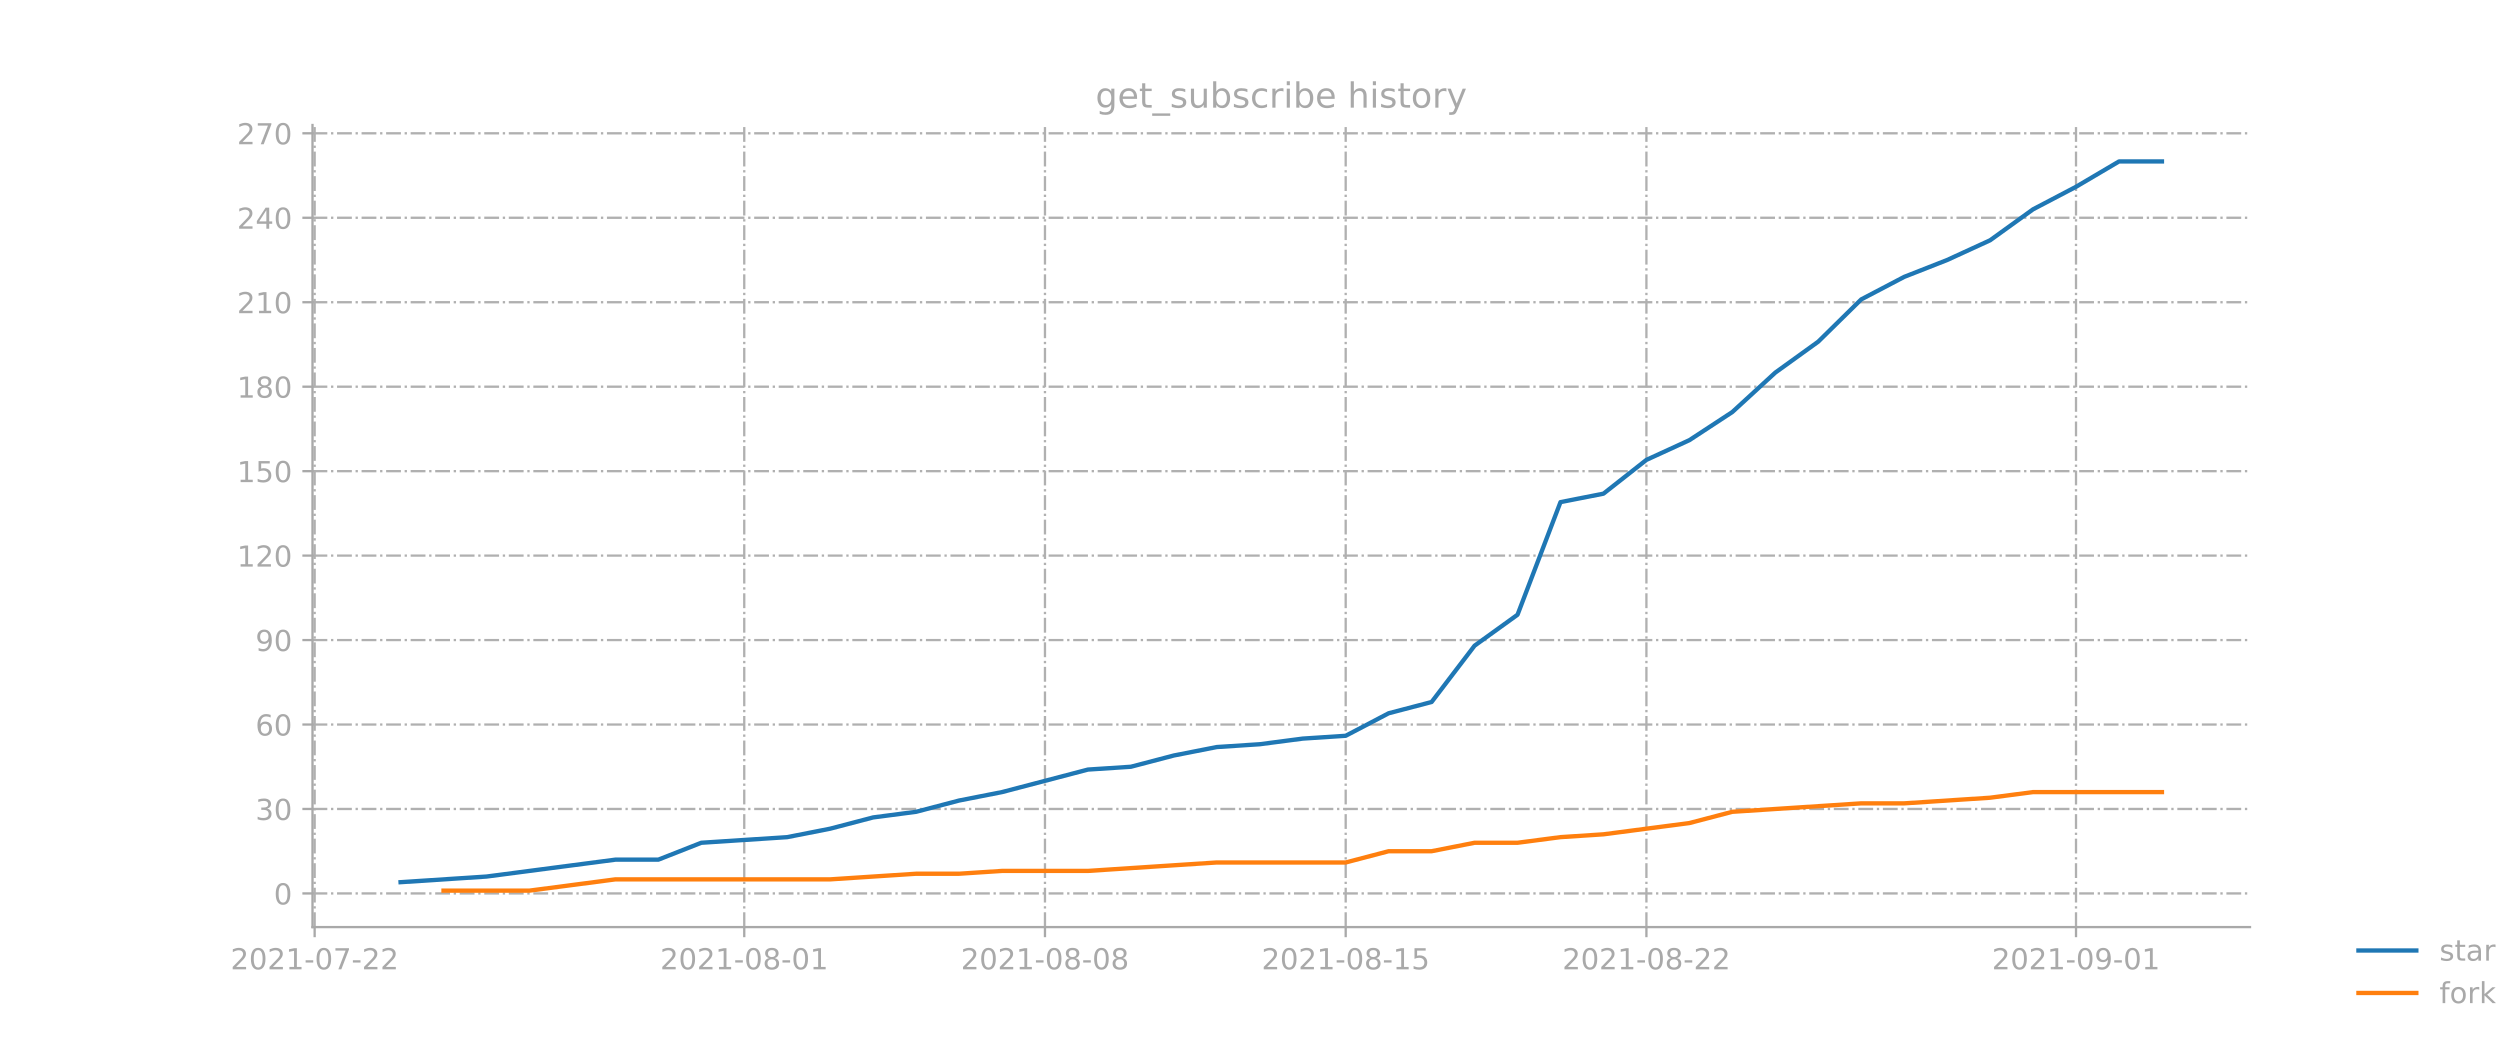
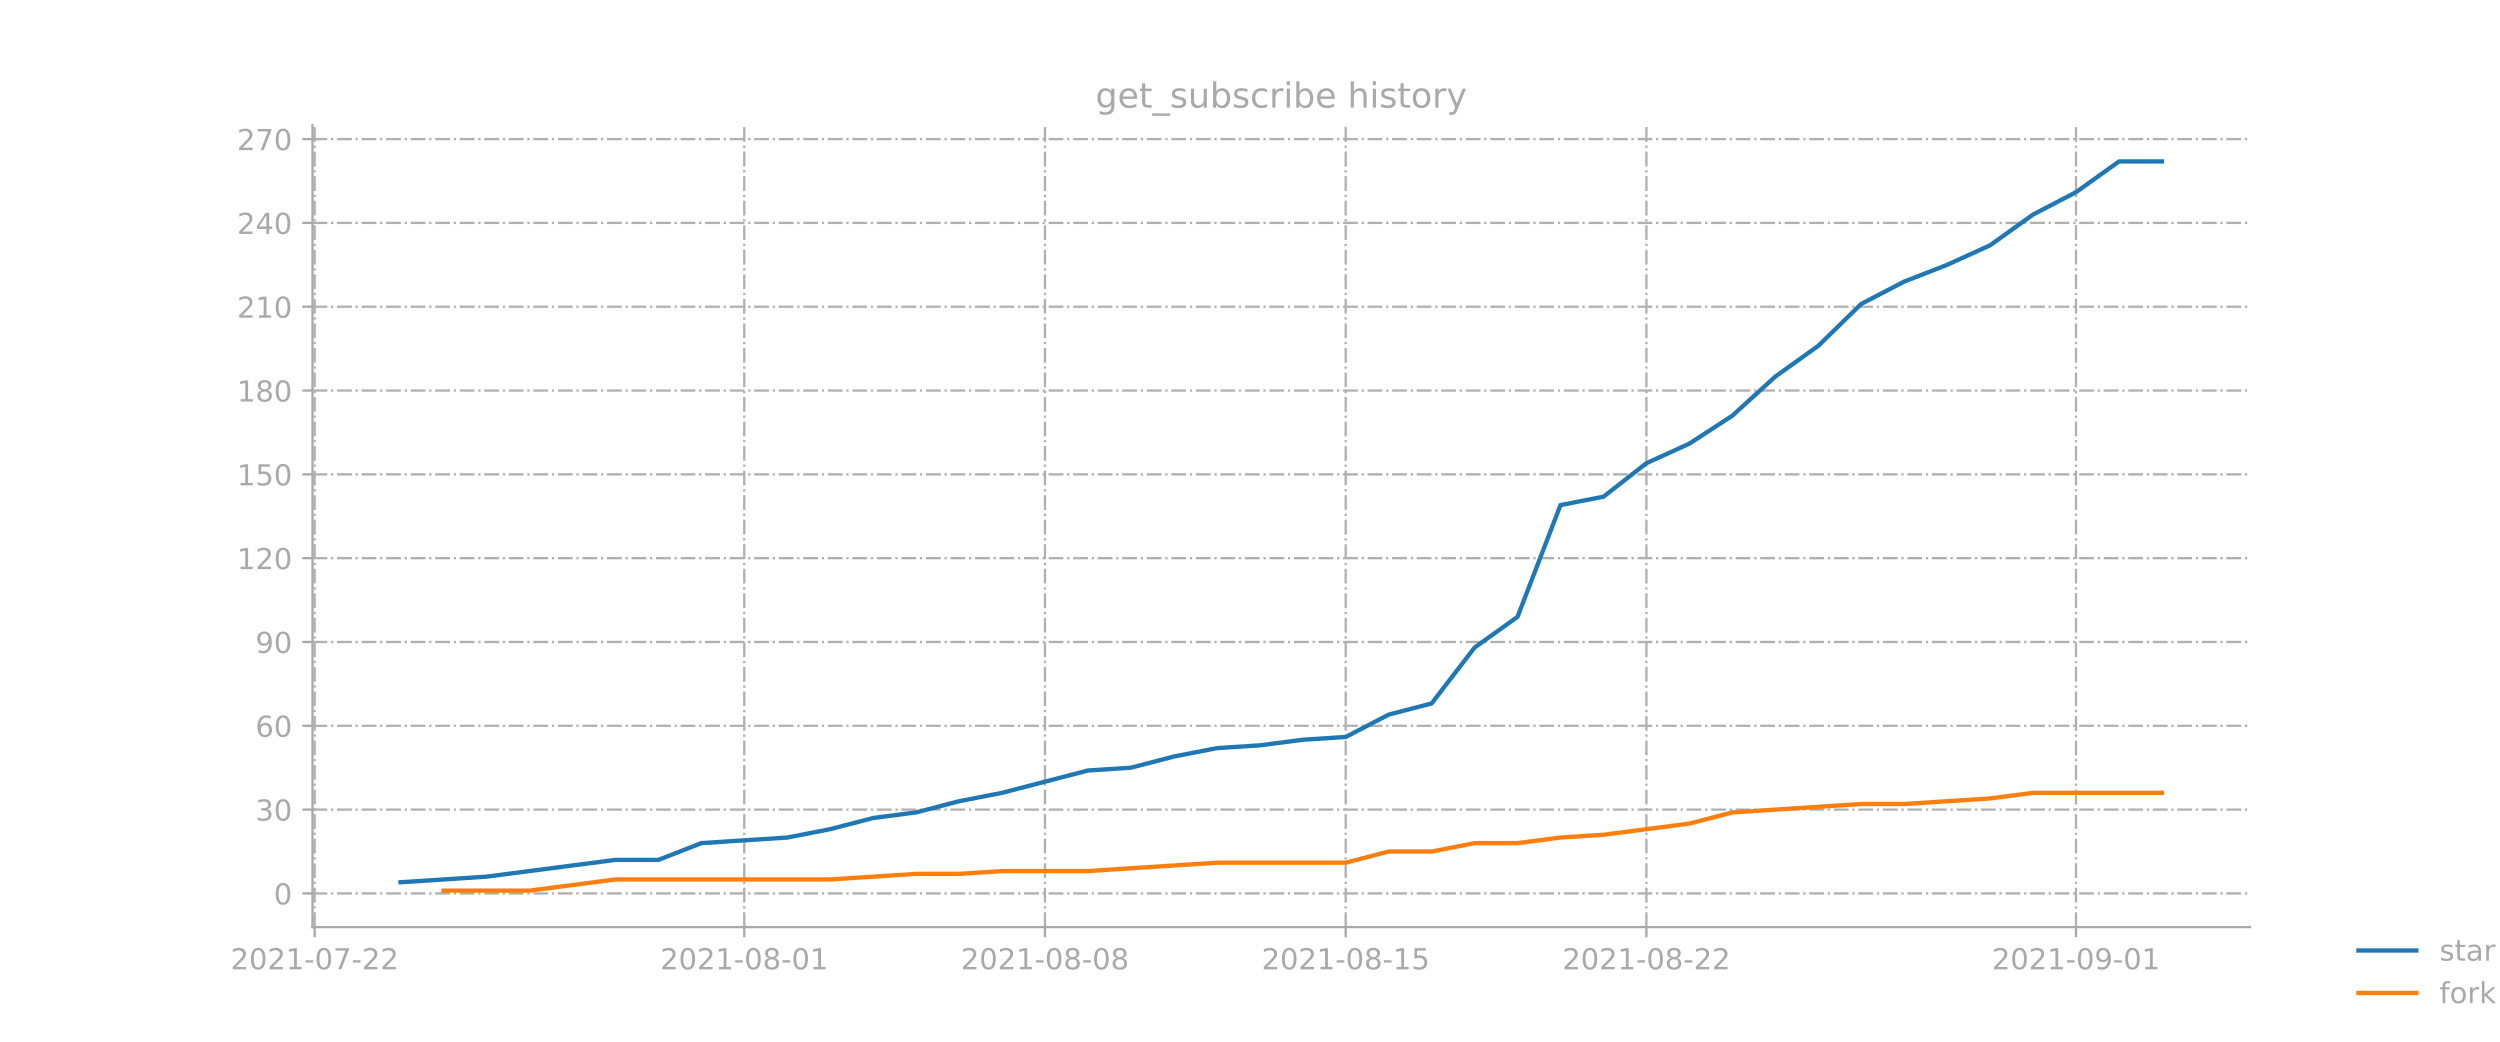
<svg xmlns="http://www.w3.org/2000/svg" xmlns:xlink="http://www.w3.org/1999/xlink" height="360pt" version="1.1" viewBox="0 0 864 360" width="864pt">
  <defs>
    <style type="text/css">*{stroke-linecap:butt;stroke-linejoin:round;}</style>
  </defs>
  <g id="figure_1">
    <g id="patch_1">
      <path d="M 0 360  L 864 360  L 864 0  L 0 0  z " style="fill:none;opacity:0;" />
    </g>
    <g id="axes_1">
      <g id="patch_2">
        <path d="M 108 320.4  L 777.6 320.4  L 777.6 43.2  L 108 43.2  z " style="fill:none;opacity:0;" />
      </g>
      <g id="matplotlib.axis_1">
        <g id="xtick_1">
          <g id="line2d_1">
-             <path clip-path="url(#p6fb7374e16)" d="M 108.742 320.4  L 108.742 43.2  " style="fill:none;stroke:#b0b0b0;stroke-dasharray:5.12,1.28,0.8,1.28;stroke-dashoffset:0;stroke-width:0.8;" />
+             <path clip-path="url(#p428f9e10bb)" d="M 108.742 320.4  L 108.742 43.2  " style="fill:none;stroke:#b0b0b0;stroke-dasharray:5.12,1.28,0.8,1.28;stroke-dashoffset:0;stroke-width:0.8;" />
          </g>
          <g id="line2d_2">
            <defs>
-               <path d="M 0 0  L 0 3.5  " id="mbd370a892a" style="stroke:#a9a9a9;stroke-width:0.8;" />
+               <path d="M 0 0  L 0 3.5  " id="mfaeda84af1" style="stroke:#a9a9a9;stroke-width:0.8;" />
            </defs>
            <g>
-               <use style="fill:#a9a9a9;stroke:#a9a9a9;stroke-width:0.8;" x="108.742" xlink:href="#mbd370a892a" y="320.4" />
+               <use style="fill:#a9a9a9;stroke:#a9a9a9;stroke-width:0.8;" x="108.742" xlink:href="#mfaeda84af1" y="320.4" />
            </g>
          </g>
          <g id="text_1">
            <g style="fill:#a9a9a9;" transform="translate(79.68454 334.9984)scale(0.1 -0.1)">
              <defs>
                <path d="M 1228 531  L 3431 531  L 3431 0  L 469 0  L 469 531  Q 828 903 1448 1529  Q 2069 2156 2228 2338  Q 2531 2678 2651 2914  Q 2772 3150 2772 3378  Q 2772 3750 2511 3984  Q 2250 4219 1831 4219  Q 1534 4219 1204 4116  Q 875 4013 500 3803  L 500 4441  Q 881 4594 1212 4672  Q 1544 4750 1819 4750  Q 2544 4750 2975 4387  Q 3406 4025 3406 3419  Q 3406 3131 3298 2873  Q 3191 2616 2906 2266  Q 2828 2175 2409 1742  Q 1991 1309 1228 531  z " id="DejaVuSans-32" transform="scale(0.015625)" />
                <path d="M 2034 4250  Q 1547 4250 1301 3770  Q 1056 3291 1056 2328  Q 1056 1369 1301 889  Q 1547 409 2034 409  Q 2525 409 2770 889  Q 3016 1369 3016 2328  Q 3016 3291 2770 3770  Q 2525 4250 2034 4250  z M 2034 4750  Q 2819 4750 3233 4129  Q 3647 3509 3647 2328  Q 3647 1150 3233 529  Q 2819 -91 2034 -91  Q 1250 -91 836 529  Q 422 1150 422 2328  Q 422 3509 836 4129  Q 1250 4750 2034 4750  z " id="DejaVuSans-30" transform="scale(0.015625)" />
                <path d="M 794 531  L 1825 531  L 1825 4091  L 703 3866  L 703 4441  L 1819 4666  L 2450 4666  L 2450 531  L 3481 531  L 3481 0  L 794 0  L 794 531  z " id="DejaVuSans-31" transform="scale(0.015625)" />
                <path d="M 313 2009  L 1997 2009  L 1997 1497  L 313 1497  L 313 2009  z " id="DejaVuSans-2d" transform="scale(0.015625)" />
                <path d="M 525 4666  L 3525 4666  L 3525 4397  L 1831 0  L 1172 0  L 2766 4134  L 525 4134  L 525 4666  z " id="DejaVuSans-37" transform="scale(0.015625)" />
              </defs>
              <use xlink:href="#DejaVuSans-32" />
              <use x="63.623" xlink:href="#DejaVuSans-30" />
              <use x="127.246" xlink:href="#DejaVuSans-32" />
              <use x="190.869" xlink:href="#DejaVuSans-31" />
              <use x="254.492" xlink:href="#DejaVuSans-2d" />
              <use x="290.576" xlink:href="#DejaVuSans-30" />
              <use x="354.199" xlink:href="#DejaVuSans-37" />
              <use x="417.822" xlink:href="#DejaVuSans-2d" />
              <use x="453.906" xlink:href="#DejaVuSans-32" />
              <use x="517.529" xlink:href="#DejaVuSans-32" />
            </g>
          </g>
        </g>
        <g id="xtick_2">
          <g id="line2d_3">
-             <path clip-path="url(#p6fb7374e16)" d="M 257.212 320.4  L 257.212 43.2  " style="fill:none;stroke:#b0b0b0;stroke-dasharray:5.12,1.28,0.8,1.28;stroke-dashoffset:0;stroke-width:0.8;" />
+             <path clip-path="url(#p428f9e10bb)" d="M 257.212 320.4  L 257.212 43.2  " style="fill:none;stroke:#b0b0b0;stroke-dasharray:5.12,1.28,0.8,1.28;stroke-dashoffset:0;stroke-width:0.8;" />
          </g>
          <g id="line2d_4">
            <g>
-               <use style="fill:#a9a9a9;stroke:#a9a9a9;stroke-width:0.8;" x="257.212" xlink:href="#mbd370a892a" y="320.4" />
+               <use style="fill:#a9a9a9;stroke:#a9a9a9;stroke-width:0.8;" x="257.212" xlink:href="#mfaeda84af1" y="320.4" />
            </g>
          </g>
          <g id="text_2">
            <g style="fill:#a9a9a9;" transform="translate(228.1546 334.9984)scale(0.1 -0.1)">
              <defs>
                <path d="M 2034 2216  Q 1584 2216 1326 1975  Q 1069 1734 1069 1313  Q 1069 891 1326 650  Q 1584 409 2034 409  Q 2484 409 2743 651  Q 3003 894 3003 1313  Q 3003 1734 2745 1975  Q 2488 2216 2034 2216  z M 1403 2484  Q 997 2584 770 2862  Q 544 3141 544 3541  Q 544 4100 942 4425  Q 1341 4750 2034 4750  Q 2731 4750 3128 4425  Q 3525 4100 3525 3541  Q 3525 3141 3298 2862  Q 3072 2584 2669 2484  Q 3125 2378 3379 2068  Q 3634 1759 3634 1313  Q 3634 634 3220 271  Q 2806 -91 2034 -91  Q 1263 -91 848 271  Q 434 634 434 1313  Q 434 1759 690 2068  Q 947 2378 1403 2484  z M 1172 3481  Q 1172 3119 1398 2916  Q 1625 2713 2034 2713  Q 2441 2713 2670 2916  Q 2900 3119 2900 3481  Q 2900 3844 2670 4047  Q 2441 4250 2034 4250  Q 1625 4250 1398 4047  Q 1172 3844 1172 3481  z " id="DejaVuSans-38" transform="scale(0.015625)" />
              </defs>
              <use xlink:href="#DejaVuSans-32" />
              <use x="63.623" xlink:href="#DejaVuSans-30" />
              <use x="127.246" xlink:href="#DejaVuSans-32" />
              <use x="190.869" xlink:href="#DejaVuSans-31" />
              <use x="254.492" xlink:href="#DejaVuSans-2d" />
              <use x="290.576" xlink:href="#DejaVuSans-30" />
              <use x="354.199" xlink:href="#DejaVuSans-38" />
              <use x="417.822" xlink:href="#DejaVuSans-2d" />
              <use x="453.906" xlink:href="#DejaVuSans-30" />
              <use x="517.529" xlink:href="#DejaVuSans-31" />
            </g>
          </g>
        </g>
        <g id="xtick_3">
          <g id="line2d_5">
-             <path clip-path="url(#p6fb7374e16)" d="M 361.141 320.4  L 361.141 43.2  " style="fill:none;stroke:#b0b0b0;stroke-dasharray:5.12,1.28,0.8,1.28;stroke-dashoffset:0;stroke-width:0.8;" />
+             <path clip-path="url(#p428f9e10bb)" d="M 361.141 320.4  L 361.141 43.2  " style="fill:none;stroke:#b0b0b0;stroke-dasharray:5.12,1.28,0.8,1.28;stroke-dashoffset:0;stroke-width:0.8;" />
          </g>
          <g id="line2d_6">
            <g>
-               <use style="fill:#a9a9a9;stroke:#a9a9a9;stroke-width:0.8;" x="361.141" xlink:href="#mbd370a892a" y="320.4" />
+               <use style="fill:#a9a9a9;stroke:#a9a9a9;stroke-width:0.8;" x="361.141" xlink:href="#mfaeda84af1" y="320.4" />
            </g>
          </g>
          <g id="text_3">
            <g style="fill:#a9a9a9;" transform="translate(332.0837 334.9984)scale(0.1 -0.1)">
              <use xlink:href="#DejaVuSans-32" />
              <use x="63.623" xlink:href="#DejaVuSans-30" />
              <use x="127.246" xlink:href="#DejaVuSans-32" />
              <use x="190.869" xlink:href="#DejaVuSans-31" />
              <use x="254.492" xlink:href="#DejaVuSans-2d" />
              <use x="290.576" xlink:href="#DejaVuSans-30" />
              <use x="354.199" xlink:href="#DejaVuSans-38" />
              <use x="417.822" xlink:href="#DejaVuSans-2d" />
              <use x="453.906" xlink:href="#DejaVuSans-30" />
              <use x="517.529" xlink:href="#DejaVuSans-38" />
            </g>
          </g>
        </g>
        <g id="xtick_4">
          <g id="line2d_7">
-             <path clip-path="url(#p6fb7374e16)" d="M 465.071 320.4  L 465.071 43.2  " style="fill:none;stroke:#b0b0b0;stroke-dasharray:5.12,1.28,0.8,1.28;stroke-dashoffset:0;stroke-width:0.8;" />
+             <path clip-path="url(#p428f9e10bb)" d="M 465.071 320.4  L 465.071 43.2  " style="fill:none;stroke:#b0b0b0;stroke-dasharray:5.12,1.28,0.8,1.28;stroke-dashoffset:0;stroke-width:0.8;" />
          </g>
          <g id="line2d_8">
            <g>
-               <use style="fill:#a9a9a9;stroke:#a9a9a9;stroke-width:0.8;" x="465.071" xlink:href="#mbd370a892a" y="320.4" />
+               <use style="fill:#a9a9a9;stroke:#a9a9a9;stroke-width:0.8;" x="465.071" xlink:href="#mfaeda84af1" y="320.4" />
            </g>
          </g>
          <g id="text_4">
            <g style="fill:#a9a9a9;" transform="translate(436.0127 334.9984)scale(0.1 -0.1)">
              <defs>
                <path d="M 691 4666  L 3169 4666  L 3169 4134  L 1269 4134  L 1269 2991  Q 1406 3038 1543 3061  Q 1681 3084 1819 3084  Q 2600 3084 3056 2656  Q 3513 2228 3513 1497  Q 3513 744 3044 326  Q 2575 -91 1722 -91  Q 1428 -91 1123 -41  Q 819 9 494 109  L 494 744  Q 775 591 1075 516  Q 1375 441 1709 441  Q 2250 441 2565 725  Q 2881 1009 2881 1497  Q 2881 1984 2565 2268  Q 2250 2553 1709 2553  Q 1456 2553 1204 2497  Q 953 2441 691 2322  L 691 4666  z " id="DejaVuSans-35" transform="scale(0.015625)" />
              </defs>
              <use xlink:href="#DejaVuSans-32" />
              <use x="63.623" xlink:href="#DejaVuSans-30" />
              <use x="127.246" xlink:href="#DejaVuSans-32" />
              <use x="190.869" xlink:href="#DejaVuSans-31" />
              <use x="254.492" xlink:href="#DejaVuSans-2d" />
              <use x="290.576" xlink:href="#DejaVuSans-30" />
              <use x="354.199" xlink:href="#DejaVuSans-38" />
              <use x="417.822" xlink:href="#DejaVuSans-2d" />
              <use x="453.906" xlink:href="#DejaVuSans-31" />
              <use x="517.529" xlink:href="#DejaVuSans-35" />
            </g>
          </g>
        </g>
        <g id="xtick_5">
          <g id="line2d_9">
-             <path clip-path="url(#p6fb7374e16)" d="M 569 320.4  L 569 43.2  " style="fill:none;stroke:#b0b0b0;stroke-dasharray:5.12,1.28,0.8,1.28;stroke-dashoffset:0;stroke-width:0.8;" />
+             <path clip-path="url(#p428f9e10bb)" d="M 569 320.4  L 569 43.2  " style="fill:none;stroke:#b0b0b0;stroke-dasharray:5.12,1.28,0.8,1.28;stroke-dashoffset:0;stroke-width:0.8;" />
          </g>
          <g id="line2d_10">
            <g>
-               <use style="fill:#a9a9a9;stroke:#a9a9a9;stroke-width:0.8;" x="569" xlink:href="#mbd370a892a" y="320.4" />
+               <use style="fill:#a9a9a9;stroke:#a9a9a9;stroke-width:0.8;" x="569" xlink:href="#mfaeda84af1" y="320.4" />
            </g>
          </g>
          <g id="text_5">
            <g style="fill:#a9a9a9;" transform="translate(539.9417 334.9984)scale(0.1 -0.1)">
              <use xlink:href="#DejaVuSans-32" />
              <use x="63.623" xlink:href="#DejaVuSans-30" />
              <use x="127.246" xlink:href="#DejaVuSans-32" />
              <use x="190.869" xlink:href="#DejaVuSans-31" />
              <use x="254.492" xlink:href="#DejaVuSans-2d" />
              <use x="290.576" xlink:href="#DejaVuSans-30" />
              <use x="354.199" xlink:href="#DejaVuSans-38" />
              <use x="417.822" xlink:href="#DejaVuSans-2d" />
              <use x="453.906" xlink:href="#DejaVuSans-32" />
              <use x="517.529" xlink:href="#DejaVuSans-32" />
            </g>
          </g>
        </g>
        <g id="xtick_6">
          <g id="line2d_11">
-             <path clip-path="url(#p6fb7374e16)" d="M 717.47 320.4  L 717.47 43.2  " style="fill:none;stroke:#b0b0b0;stroke-dasharray:5.12,1.28,0.8,1.28;stroke-dashoffset:0;stroke-width:0.8;" />
+             <path clip-path="url(#p428f9e10bb)" d="M 717.47 320.4  L 717.47 43.2  " style="fill:none;stroke:#b0b0b0;stroke-dasharray:5.12,1.28,0.8,1.28;stroke-dashoffset:0;stroke-width:0.8;" />
          </g>
          <g id="line2d_12">
            <g>
-               <use style="fill:#a9a9a9;stroke:#a9a9a9;stroke-width:0.8;" x="717.47" xlink:href="#mbd370a892a" y="320.4" />
+               <use style="fill:#a9a9a9;stroke:#a9a9a9;stroke-width:0.8;" x="717.47" xlink:href="#mfaeda84af1" y="320.4" />
            </g>
          </g>
          <g id="text_6">
            <g style="fill:#a9a9a9;" transform="translate(688.4118 334.9984)scale(0.1 -0.1)">
              <defs>
                <path d="M 703 97  L 703 672  Q 941 559 1184 500  Q 1428 441 1663 441  Q 2288 441 2617 861  Q 2947 1281 2994 2138  Q 2813 1869 2534 1725  Q 2256 1581 1919 1581  Q 1219 1581 811 2004  Q 403 2428 403 3163  Q 403 3881 828 4315  Q 1253 4750 1959 4750  Q 2769 4750 3195 4129  Q 3622 3509 3622 2328  Q 3622 1225 3098 567  Q 2575 -91 1691 -91  Q 1453 -91 1209 -44  Q 966 3 703 97  z M 1959 2075  Q 2384 2075 2632 2365  Q 2881 2656 2881 3163  Q 2881 3666 2632 3958  Q 2384 4250 1959 4250  Q 1534 4250 1286 3958  Q 1038 3666 1038 3163  Q 1038 2656 1286 2365  Q 1534 2075 1959 2075  z " id="DejaVuSans-39" transform="scale(0.015625)" />
              </defs>
              <use xlink:href="#DejaVuSans-32" />
              <use x="63.623" xlink:href="#DejaVuSans-30" />
              <use x="127.246" xlink:href="#DejaVuSans-32" />
              <use x="190.869" xlink:href="#DejaVuSans-31" />
              <use x="254.492" xlink:href="#DejaVuSans-2d" />
              <use x="290.576" xlink:href="#DejaVuSans-30" />
              <use x="354.199" xlink:href="#DejaVuSans-39" />
              <use x="417.822" xlink:href="#DejaVuSans-2d" />
              <use x="453.906" xlink:href="#DejaVuSans-30" />
              <use x="517.529" xlink:href="#DejaVuSans-31" />
            </g>
          </g>
        </g>
      </g>
      <g id="matplotlib.axis_2">
        <g id="ytick_1">
          <g id="line2d_13">
-             <path clip-path="url(#p6fb7374e16)" d="M 108 308.773  L 777.6 308.773  " style="fill:none;stroke:#b0b0b0;stroke-dasharray:5.12,1.28,0.8,1.28;stroke-dashoffset:0;stroke-width:0.8;" />
+             <path clip-path="url(#p428f9e10bb)" d="M 108 308.766  L 777.6 308.766  " style="fill:none;stroke:#b0b0b0;stroke-dasharray:5.12,1.28,0.8,1.28;stroke-dashoffset:0;stroke-width:0.8;" />
          </g>
          <g id="line2d_14">
            <defs>
-               <path d="M 0 0  L -3.5 0  " id="m8e12bcb790" style="stroke:#a9a9a9;stroke-width:0.8;" />
+               <path d="M 0 0  L -3.5 0  " id="m4c67a09cd2" style="stroke:#a9a9a9;stroke-width:0.8;" />
            </defs>
            <g>
-               <use style="fill:#a9a9a9;stroke:#a9a9a9;stroke-width:0.8;" x="108" xlink:href="#m8e12bcb790" y="308.773" />
+               <use style="fill:#a9a9a9;stroke:#a9a9a9;stroke-width:0.8;" x="108" xlink:href="#m4c67a09cd2" y="308.766" />
            </g>
          </g>
          <g id="text_7">
-             <g style="fill:#a9a9a9;" transform="translate(94.6375 312.5722)scale(0.1 -0.1)">
+             <g style="fill:#a9a9a9;" transform="translate(94.6375 312.5647)scale(0.1 -0.1)">
              <use xlink:href="#DejaVuSans-30" />
            </g>
          </g>
        </g>
        <g id="ytick_2">
          <g id="line2d_15">
-             <path clip-path="url(#p6fb7374e16)" d="M 108 279.584  L 777.6 279.584  " style="fill:none;stroke:#b0b0b0;stroke-dasharray:5.12,1.28,0.8,1.28;stroke-dashoffset:0;stroke-width:0.8;" />
+             <path clip-path="url(#p428f9e10bb)" d="M 108 279.8  L 777.6 279.8  " style="fill:none;stroke:#b0b0b0;stroke-dasharray:5.12,1.28,0.8,1.28;stroke-dashoffset:0;stroke-width:0.8;" />
          </g>
          <g id="line2d_16">
            <g>
-               <use style="fill:#a9a9a9;stroke:#a9a9a9;stroke-width:0.8;" x="108" xlink:href="#m8e12bcb790" y="279.584" />
+               <use style="fill:#a9a9a9;stroke:#a9a9a9;stroke-width:0.8;" x="108" xlink:href="#m4c67a09cd2" y="279.8" />
            </g>
          </g>
          <g id="text_8">
-             <g style="fill:#a9a9a9;" transform="translate(88.275 283.383)scale(0.1 -0.1)">
+             <g style="fill:#a9a9a9;" transform="translate(88.275 283.5992)scale(0.1 -0.1)">
              <defs>
                <path d="M 2597 2516  Q 3050 2419 3304 2112  Q 3559 1806 3559 1356  Q 3559 666 3084 287  Q 2609 -91 1734 -91  Q 1441 -91 1130 -33  Q 819 25 488 141  L 488 750  Q 750 597 1062 519  Q 1375 441 1716 441  Q 2309 441 2620 675  Q 2931 909 2931 1356  Q 2931 1769 2642 2001  Q 2353 2234 1838 2234  L 1294 2234  L 1294 2753  L 1863 2753  Q 2328 2753 2575 2939  Q 2822 3125 2822 3475  Q 2822 3834 2567 4026  Q 2313 4219 1838 4219  Q 1578 4219 1281 4162  Q 984 4106 628 3988  L 628 4550  Q 988 4650 1302 4700  Q 1616 4750 1894 4750  Q 2613 4750 3031 4423  Q 3450 4097 3450 3541  Q 3450 3153 3228 2886  Q 3006 2619 2597 2516  z " id="DejaVuSans-33" transform="scale(0.015625)" />
              </defs>
              <use xlink:href="#DejaVuSans-33" />
              <use x="63.623" xlink:href="#DejaVuSans-30" />
            </g>
          </g>
        </g>
        <g id="ytick_3">
          <g id="line2d_17">
-             <path clip-path="url(#p6fb7374e16)" d="M 108 250.395  L 777.6 250.395  " style="fill:none;stroke:#b0b0b0;stroke-dasharray:5.12,1.28,0.8,1.28;stroke-dashoffset:0;stroke-width:0.8;" />
+             <path clip-path="url(#p428f9e10bb)" d="M 108 250.834  L 777.6 250.834  " style="fill:none;stroke:#b0b0b0;stroke-dasharray:5.12,1.28,0.8,1.28;stroke-dashoffset:0;stroke-width:0.8;" />
          </g>
          <g id="line2d_18">
            <g>
-               <use style="fill:#a9a9a9;stroke:#a9a9a9;stroke-width:0.8;" x="108" xlink:href="#m8e12bcb790" y="250.395" />
+               <use style="fill:#a9a9a9;stroke:#a9a9a9;stroke-width:0.8;" x="108" xlink:href="#m4c67a09cd2" y="250.834" />
            </g>
          </g>
          <g id="text_9">
-             <g style="fill:#a9a9a9;" transform="translate(88.275 254.1938)scale(0.1 -0.1)">
+             <g style="fill:#a9a9a9;" transform="translate(88.275 254.6337)scale(0.1 -0.1)">
              <defs>
                <path d="M 2113 2584  Q 1688 2584 1439 2293  Q 1191 2003 1191 1497  Q 1191 994 1439 701  Q 1688 409 2113 409  Q 2538 409 2786 701  Q 3034 994 3034 1497  Q 3034 2003 2786 2293  Q 2538 2584 2113 2584  z M 3366 4563  L 3366 3988  Q 3128 4100 2886 4159  Q 2644 4219 2406 4219  Q 1781 4219 1451 3797  Q 1122 3375 1075 2522  Q 1259 2794 1537 2939  Q 1816 3084 2150 3084  Q 2853 3084 3261 2657  Q 3669 2231 3669 1497  Q 3669 778 3244 343  Q 2819 -91 2113 -91  Q 1303 -91 875 529  Q 447 1150 447 2328  Q 447 3434 972 4092  Q 1497 4750 2381 4750  Q 2619 4750 2861 4703  Q 3103 4656 3366 4563  z " id="DejaVuSans-36" transform="scale(0.015625)" />
              </defs>
              <use xlink:href="#DejaVuSans-36" />
              <use x="63.623" xlink:href="#DejaVuSans-30" />
            </g>
          </g>
        </g>
        <g id="ytick_4">
          <g id="line2d_19">
-             <path clip-path="url(#p6fb7374e16)" d="M 108 221.205  L 777.6 221.205  " style="fill:none;stroke:#b0b0b0;stroke-dasharray:5.12,1.28,0.8,1.28;stroke-dashoffset:0;stroke-width:0.8;" />
+             <path clip-path="url(#p428f9e10bb)" d="M 108 221.869  L 777.6 221.869  " style="fill:none;stroke:#b0b0b0;stroke-dasharray:5.12,1.28,0.8,1.28;stroke-dashoffset:0;stroke-width:0.8;" />
          </g>
          <g id="line2d_20">
            <g>
-               <use style="fill:#a9a9a9;stroke:#a9a9a9;stroke-width:0.8;" x="108" xlink:href="#m8e12bcb790" y="221.205" />
+               <use style="fill:#a9a9a9;stroke:#a9a9a9;stroke-width:0.8;" x="108" xlink:href="#m4c67a09cd2" y="221.869" />
            </g>
          </g>
          <g id="text_10">
-             <g style="fill:#a9a9a9;" transform="translate(88.275 225.0046)scale(0.1 -0.1)">
+             <g style="fill:#a9a9a9;" transform="translate(88.275 225.6682)scale(0.1 -0.1)">
              <use xlink:href="#DejaVuSans-39" />
              <use x="63.623" xlink:href="#DejaVuSans-30" />
            </g>
          </g>
        </g>
        <g id="ytick_5">
          <g id="line2d_21">
-             <path clip-path="url(#p6fb7374e16)" d="M 108 192.016  L 777.6 192.016  " style="fill:none;stroke:#b0b0b0;stroke-dasharray:5.12,1.28,0.8,1.28;stroke-dashoffset:0;stroke-width:0.8;" />
+             <path clip-path="url(#p428f9e10bb)" d="M 108 192.903  L 777.6 192.903  " style="fill:none;stroke:#b0b0b0;stroke-dasharray:5.12,1.28,0.8,1.28;stroke-dashoffset:0;stroke-width:0.8;" />
          </g>
          <g id="line2d_22">
            <g>
-               <use style="fill:#a9a9a9;stroke:#a9a9a9;stroke-width:0.8;" x="108" xlink:href="#m8e12bcb790" y="192.016" />
+               <use style="fill:#a9a9a9;stroke:#a9a9a9;stroke-width:0.8;" x="108" xlink:href="#m4c67a09cd2" y="192.903" />
            </g>
          </g>
          <g id="text_11">
-             <g style="fill:#a9a9a9;" transform="translate(81.9125 195.8154)scale(0.1 -0.1)">
+             <g style="fill:#a9a9a9;" transform="translate(81.9125 196.7027)scale(0.1 -0.1)">
              <use xlink:href="#DejaVuSans-31" />
              <use x="63.623" xlink:href="#DejaVuSans-32" />
              <use x="127.246" xlink:href="#DejaVuSans-30" />
            </g>
          </g>
        </g>
        <g id="ytick_6">
          <g id="line2d_23">
-             <path clip-path="url(#p6fb7374e16)" d="M 108 162.827  L 777.6 162.827  " style="fill:none;stroke:#b0b0b0;stroke-dasharray:5.12,1.28,0.8,1.28;stroke-dashoffset:0;stroke-width:0.8;" />
+             <path clip-path="url(#p428f9e10bb)" d="M 108 163.938  L 777.6 163.938  " style="fill:none;stroke:#b0b0b0;stroke-dasharray:5.12,1.28,0.8,1.28;stroke-dashoffset:0;stroke-width:0.8;" />
          </g>
          <g id="line2d_24">
            <g>
-               <use style="fill:#a9a9a9;stroke:#a9a9a9;stroke-width:0.8;" x="108" xlink:href="#m8e12bcb790" y="162.827" />
+               <use style="fill:#a9a9a9;stroke:#a9a9a9;stroke-width:0.8;" x="108" xlink:href="#m4c67a09cd2" y="163.938" />
            </g>
          </g>
          <g id="text_12">
-             <g style="fill:#a9a9a9;" transform="translate(81.9125 166.6262)scale(0.1 -0.1)">
+             <g style="fill:#a9a9a9;" transform="translate(81.9125 167.7372)scale(0.1 -0.1)">
              <use xlink:href="#DejaVuSans-31" />
              <use x="63.623" xlink:href="#DejaVuSans-35" />
              <use x="127.246" xlink:href="#DejaVuSans-30" />
            </g>
          </g>
        </g>
        <g id="ytick_7">
          <g id="line2d_25">
-             <path clip-path="url(#p6fb7374e16)" d="M 108 133.638  L 777.6 133.638  " style="fill:none;stroke:#b0b0b0;stroke-dasharray:5.12,1.28,0.8,1.28;stroke-dashoffset:0;stroke-width:0.8;" />
+             <path clip-path="url(#p428f9e10bb)" d="M 108 134.972  L 777.6 134.972  " style="fill:none;stroke:#b0b0b0;stroke-dasharray:5.12,1.28,0.8,1.28;stroke-dashoffset:0;stroke-width:0.8;" />
          </g>
          <g id="line2d_26">
            <g>
-               <use style="fill:#a9a9a9;stroke:#a9a9a9;stroke-width:0.8;" x="108" xlink:href="#m8e12bcb790" y="133.638" />
+               <use style="fill:#a9a9a9;stroke:#a9a9a9;stroke-width:0.8;" x="108" xlink:href="#m4c67a09cd2" y="134.972" />
            </g>
          </g>
          <g id="text_13">
-             <g style="fill:#a9a9a9;" transform="translate(81.9125 137.4371)scale(0.1 -0.1)">
+             <g style="fill:#a9a9a9;" transform="translate(81.9125 138.7716)scale(0.1 -0.1)">
              <use xlink:href="#DejaVuSans-31" />
              <use x="63.623" xlink:href="#DejaVuSans-38" />
              <use x="127.246" xlink:href="#DejaVuSans-30" />
            </g>
          </g>
        </g>
        <g id="ytick_8">
          <g id="line2d_27">
-             <path clip-path="url(#p6fb7374e16)" d="M 108 104.449  L 777.6 104.449  " style="fill:none;stroke:#b0b0b0;stroke-dasharray:5.12,1.28,0.8,1.28;stroke-dashoffset:0;stroke-width:0.8;" />
+             <path clip-path="url(#p428f9e10bb)" d="M 108 106.007  L 777.6 106.007  " style="fill:none;stroke:#b0b0b0;stroke-dasharray:5.12,1.28,0.8,1.28;stroke-dashoffset:0;stroke-width:0.8;" />
          </g>
          <g id="line2d_28">
            <g>
-               <use style="fill:#a9a9a9;stroke:#a9a9a9;stroke-width:0.8;" x="108" xlink:href="#m8e12bcb790" y="104.449" />
+               <use style="fill:#a9a9a9;stroke:#a9a9a9;stroke-width:0.8;" x="108" xlink:href="#m4c67a09cd2" y="106.007" />
            </g>
          </g>
          <g id="text_14">
-             <g style="fill:#a9a9a9;" transform="translate(81.9125 108.2479)scale(0.1 -0.1)">
+             <g style="fill:#a9a9a9;" transform="translate(81.9125 109.8061)scale(0.1 -0.1)">
              <use xlink:href="#DejaVuSans-32" />
              <use x="63.623" xlink:href="#DejaVuSans-31" />
              <use x="127.246" xlink:href="#DejaVuSans-30" />
            </g>
          </g>
        </g>
        <g id="ytick_9">
          <g id="line2d_29">
-             <path clip-path="url(#p6fb7374e16)" d="M 108 75.259  L 777.6 75.259  " style="fill:none;stroke:#b0b0b0;stroke-dasharray:5.12,1.28,0.8,1.28;stroke-dashoffset:0;stroke-width:0.8;" />
+             <path clip-path="url(#p428f9e10bb)" d="M 108 77.041  L 777.6 77.041  " style="fill:none;stroke:#b0b0b0;stroke-dasharray:5.12,1.28,0.8,1.28;stroke-dashoffset:0;stroke-width:0.8;" />
          </g>
          <g id="line2d_30">
            <g>
-               <use style="fill:#a9a9a9;stroke:#a9a9a9;stroke-width:0.8;" x="108" xlink:href="#m8e12bcb790" y="75.259" />
+               <use style="fill:#a9a9a9;stroke:#a9a9a9;stroke-width:0.8;" x="108" xlink:href="#m4c67a09cd2" y="77.041" />
            </g>
          </g>
          <g id="text_15">
-             <g style="fill:#a9a9a9;" transform="translate(81.9125 79.05868)scale(0.1 -0.1)">
+             <g style="fill:#a9a9a9;" transform="translate(81.9125 80.8406)scale(0.1 -0.1)">
              <defs>
                <path d="M 2419 4116  L 825 1625  L 2419 1625  L 2419 4116  z M 2253 4666  L 3047 4666  L 3047 1625  L 3713 1625  L 3713 1100  L 3047 1100  L 3047 0  L 2419 0  L 2419 1100  L 313 1100  L 313 1709  L 2253 4666  z " id="DejaVuSans-34" transform="scale(0.015625)" />
              </defs>
              <use xlink:href="#DejaVuSans-32" />
              <use x="63.623" xlink:href="#DejaVuSans-34" />
              <use x="127.246" xlink:href="#DejaVuSans-30" />
            </g>
          </g>
        </g>
        <g id="ytick_10">
          <g id="line2d_31">
-             <path clip-path="url(#p6fb7374e16)" d="M 108 46.07  L 777.6 46.07  " style="fill:none;stroke:#b0b0b0;stroke-dasharray:5.12,1.28,0.8,1.28;stroke-dashoffset:0;stroke-width:0.8;" />
+             <path clip-path="url(#p428f9e10bb)" d="M 108 48.076  L 777.6 48.076  " style="fill:none;stroke:#b0b0b0;stroke-dasharray:5.12,1.28,0.8,1.28;stroke-dashoffset:0;stroke-width:0.8;" />
          </g>
          <g id="line2d_32">
            <g>
-               <use style="fill:#a9a9a9;stroke:#a9a9a9;stroke-width:0.8;" x="108" xlink:href="#m8e12bcb790" y="46.07" />
+               <use style="fill:#a9a9a9;stroke:#a9a9a9;stroke-width:0.8;" x="108" xlink:href="#m4c67a09cd2" y="48.076" />
            </g>
          </g>
          <g id="text_16">
-             <g style="fill:#a9a9a9;" transform="translate(81.9125 49.86949)scale(0.1 -0.1)">
+             <g style="fill:#a9a9a9;" transform="translate(81.9125 51.87508)scale(0.1 -0.1)">
              <use xlink:href="#DejaVuSans-32" />
              <use x="63.623" xlink:href="#DejaVuSans-37" />
              <use x="127.246" xlink:href="#DejaVuSans-30" />
            </g>
          </g>
        </g>
      </g>
      <g id="line2d_33">
-         <path clip-path="url(#p6fb7374e16)" d="M 138.436 304.881  L 153.283 303.908  L 168.13 302.935  L 182.977 300.989  L 197.824 299.043  L 212.671 297.097  L 227.518 297.097  L 242.365 291.259  L 257.212 290.286  L 272.059 289.314  L 286.906 286.395  L 301.753 282.503  L 316.6 280.557  L 331.447 276.665  L 346.294 273.746  L 361.141 269.854  L 375.988 265.962  L 390.835 264.989  L 405.682 261.097  L 420.529 258.178  L 435.376 257.205  L 450.224 255.259  L 465.071 254.286  L 479.918 246.503  L 494.765 242.611  L 509.612 223.151  L 524.459 212.449  L 539.306 173.53  L 554.153 170.611  L 569 158.935  L 583.847 152.124  L 598.694 142.395  L 613.541 128.773  L 628.388 118.07  L 643.235 103.476  L 658.082 95.692  L 672.929 89.854  L 687.776 83.043  L 702.623 72.341  L 717.47 64.557  L 732.317 55.8  L 747.164 55.8  " style="fill:none;stroke:#1f77b4;stroke-linecap:square;stroke-width:1.5;" />
+         <path clip-path="url(#p428f9e10bb)" d="M 138.436 304.903  L 153.283 303.938  L 168.13 302.972  L 182.977 301.041  L 197.824 299.11  L 212.671 297.179  L 227.518 297.179  L 242.365 291.386  L 257.212 290.421  L 272.059 289.455  L 286.906 286.559  L 301.753 282.697  L 316.6 280.766  L 331.447 276.903  L 346.294 274.007  L 361.141 270.145  L 375.988 266.283  L 390.835 265.317  L 405.682 261.455  L 420.529 258.559  L 435.376 257.593  L 450.224 255.662  L 465.071 254.697  L 479.918 246.972  L 494.765 243.11  L 509.612 223.8  L 524.459 213.179  L 539.306 174.559  L 554.153 171.662  L 569 160.076  L 583.847 153.317  L 598.694 143.662  L 613.541 130.145  L 628.388 119.524  L 643.235 105.041  L 658.082 97.317  L 672.929 91.524  L 687.776 84.766  L 702.623 74.145  L 717.47 66.421  L 732.317 55.8  L 747.164 55.8  " style="fill:none;stroke:#1f77b4;stroke-linecap:square;stroke-width:1.5;" />
      </g>
      <g id="line2d_34">
-         <path clip-path="url(#p6fb7374e16)" d="M 153.283 307.8  L 168.13 307.8  L 182.977 307.8  L 197.824 305.854  L 212.671 303.908  L 227.518 303.908  L 242.365 303.908  L 257.212 303.908  L 272.059 303.908  L 286.906 303.908  L 301.753 302.935  L 316.6 301.962  L 331.447 301.962  L 346.294 300.989  L 361.141 300.989  L 375.988 300.989  L 390.835 300.016  L 405.682 299.043  L 420.529 298.07  L 435.376 298.07  L 450.224 298.07  L 465.071 298.07  L 479.918 294.178  L 494.765 294.178  L 509.612 291.259  L 524.459 291.259  L 539.306 289.314  L 554.153 288.341  L 569 286.395  L 583.847 284.449  L 598.694 280.557  L 613.541 279.584  L 628.388 278.611  L 643.235 277.638  L 658.082 277.638  L 672.929 276.665  L 687.776 275.692  L 702.623 273.746  L 717.47 273.746  L 732.317 273.746  L 747.164 273.746  " style="fill:none;stroke:#ff7f0e;stroke-linecap:square;stroke-width:1.5;" />
+         <path clip-path="url(#p428f9e10bb)" d="M 153.283 307.8  L 168.13 307.8  L 182.977 307.8  L 197.824 305.869  L 212.671 303.938  L 227.518 303.938  L 242.365 303.938  L 257.212 303.938  L 272.059 303.938  L 286.906 303.938  L 301.753 302.972  L 316.6 302.007  L 331.447 302.007  L 346.294 301.041  L 361.141 301.041  L 375.988 301.041  L 390.835 300.076  L 405.682 299.11  L 420.529 298.145  L 435.376 298.145  L 450.224 298.145  L 465.071 298.145  L 479.918 294.283  L 494.765 294.283  L 509.612 291.386  L 524.459 291.386  L 539.306 289.455  L 554.153 288.49  L 569 286.559  L 583.847 284.628  L 598.694 280.766  L 613.541 279.8  L 628.388 278.834  L 643.235 277.869  L 658.082 277.869  L 672.929 276.903  L 687.776 275.938  L 702.623 274.007  L 717.47 274.007  L 732.317 274.007  L 747.164 274.007  " style="fill:none;stroke:#ff7f0e;stroke-linecap:square;stroke-width:1.5;" />
      </g>
      <g id="patch_3">
        <path d="M 108 320.4  L 108 43.2  " style="fill:none;stroke:#a9a9a9;stroke-linecap:square;stroke-linejoin:miter;stroke-width:0.8;" />
      </g>
      <g id="patch_4">
        <path d="M 777.6 320.4  L 777.6 43.2  " style="fill:none;" />
      </g>
      <g id="patch_5">
        <path d="M 108 320.4  L 777.6 320.4  " style="fill:none;stroke:#a9a9a9;stroke-linecap:square;stroke-linejoin:miter;stroke-width:0.8;" />
      </g>
      <g id="patch_6">
        <path d="M 108 43.2  L 777.6 43.2  " style="fill:none;" />
      </g>
      <g id="text_17">
        <g style="fill:#a9a9a9;" transform="translate(378.6075 37.2)scale(0.12 -0.12)">
          <defs>
            <path d="M 2906 1791  Q 2906 2416 2648 2759  Q 2391 3103 1925 3103  Q 1463 3103 1205 2759  Q 947 2416 947 1791  Q 947 1169 1205 825  Q 1463 481 1925 481  Q 2391 481 2648 825  Q 2906 1169 2906 1791  z M 3481 434  Q 3481 -459 3084 -895  Q 2688 -1331 1869 -1331  Q 1566 -1331 1297 -1286  Q 1028 -1241 775 -1147  L 775 -588  Q 1028 -725 1275 -790  Q 1522 -856 1778 -856  Q 2344 -856 2625 -561  Q 2906 -266 2906 331  L 2906 616  Q 2728 306 2450 153  Q 2172 0 1784 0  Q 1141 0 747 490  Q 353 981 353 1791  Q 353 2603 747 3093  Q 1141 3584 1784 3584  Q 2172 3584 2450 3431  Q 2728 3278 2906 2969  L 2906 3500  L 3481 3500  L 3481 434  z " id="DejaVuSans-67" transform="scale(0.015625)" />
            <path d="M 3597 1894  L 3597 1613  L 953 1613  Q 991 1019 1311 708  Q 1631 397 2203 397  Q 2534 397 2845 478  Q 3156 559 3463 722  L 3463 178  Q 3153 47 2828 -22  Q 2503 -91 2169 -91  Q 1331 -91 842 396  Q 353 884 353 1716  Q 353 2575 817 3079  Q 1281 3584 2069 3584  Q 2775 3584 3186 3129  Q 3597 2675 3597 1894  z M 3022 2063  Q 3016 2534 2758 2815  Q 2500 3097 2075 3097  Q 1594 3097 1305 2825  Q 1016 2553 972 2059  L 3022 2063  z " id="DejaVuSans-65" transform="scale(0.015625)" />
            <path d="M 1172 4494  L 1172 3500  L 2356 3500  L 2356 3053  L 1172 3053  L 1172 1153  Q 1172 725 1289 603  Q 1406 481 1766 481  L 2356 481  L 2356 0  L 1766 0  Q 1100 0 847 248  Q 594 497 594 1153  L 594 3053  L 172 3053  L 172 3500  L 594 3500  L 594 4494  L 1172 4494  z " id="DejaVuSans-74" transform="scale(0.015625)" />
            <path d="M 3263 -1063  L 3263 -1509  L -63 -1509  L -63 -1063  L 3263 -1063  z " id="DejaVuSans-5f" transform="scale(0.015625)" />
            <path d="M 2834 3397  L 2834 2853  Q 2591 2978 2328 3040  Q 2066 3103 1784 3103  Q 1356 3103 1142 2972  Q 928 2841 928 2578  Q 928 2378 1081 2264  Q 1234 2150 1697 2047  L 1894 2003  Q 2506 1872 2764 1633  Q 3022 1394 3022 966  Q 3022 478 2636 193  Q 2250 -91 1575 -91  Q 1294 -91 989 -36  Q 684 19 347 128  L 347 722  Q 666 556 975 473  Q 1284 391 1588 391  Q 1994 391 2212 530  Q 2431 669 2431 922  Q 2431 1156 2273 1281  Q 2116 1406 1581 1522  L 1381 1569  Q 847 1681 609 1914  Q 372 2147 372 2553  Q 372 3047 722 3315  Q 1072 3584 1716 3584  Q 2034 3584 2315 3537  Q 2597 3491 2834 3397  z " id="DejaVuSans-73" transform="scale(0.015625)" />
            <path d="M 544 1381  L 544 3500  L 1119 3500  L 1119 1403  Q 1119 906 1312 657  Q 1506 409 1894 409  Q 2359 409 2629 706  Q 2900 1003 2900 1516  L 2900 3500  L 3475 3500  L 3475 0  L 2900 0  L 2900 538  Q 2691 219 2414 64  Q 2138 -91 1772 -91  Q 1169 -91 856 284  Q 544 659 544 1381  z M 1991 3584  L 1991 3584  z " id="DejaVuSans-75" transform="scale(0.015625)" />
            <path d="M 3116 1747  Q 3116 2381 2855 2742  Q 2594 3103 2138 3103  Q 1681 3103 1420 2742  Q 1159 2381 1159 1747  Q 1159 1113 1420 752  Q 1681 391 2138 391  Q 2594 391 2855 752  Q 3116 1113 3116 1747  z M 1159 2969  Q 1341 3281 1617 3432  Q 1894 3584 2278 3584  Q 2916 3584 3314 3078  Q 3713 2572 3713 1747  Q 3713 922 3314 415  Q 2916 -91 2278 -91  Q 1894 -91 1617 61  Q 1341 213 1159 525  L 1159 0  L 581 0  L 581 4863  L 1159 4863  L 1159 2969  z " id="DejaVuSans-62" transform="scale(0.015625)" />
            <path d="M 3122 3366  L 3122 2828  Q 2878 2963 2633 3030  Q 2388 3097 2138 3097  Q 1578 3097 1268 2742  Q 959 2388 959 1747  Q 959 1106 1268 751  Q 1578 397 2138 397  Q 2388 397 2633 464  Q 2878 531 3122 666  L 3122 134  Q 2881 22 2623 -34  Q 2366 -91 2075 -91  Q 1284 -91 818 406  Q 353 903 353 1747  Q 353 2603 823 3093  Q 1294 3584 2113 3584  Q 2378 3584 2631 3529  Q 2884 3475 3122 3366  z " id="DejaVuSans-63" transform="scale(0.015625)" />
            <path d="M 2631 2963  Q 2534 3019 2420 3045  Q 2306 3072 2169 3072  Q 1681 3072 1420 2755  Q 1159 2438 1159 1844  L 1159 0  L 581 0  L 581 3500  L 1159 3500  L 1159 2956  Q 1341 3275 1631 3429  Q 1922 3584 2338 3584  Q 2397 3584 2469 3576  Q 2541 3569 2628 3553  L 2631 2963  z " id="DejaVuSans-72" transform="scale(0.015625)" />
            <path d="M 603 3500  L 1178 3500  L 1178 0  L 603 0  L 603 3500  z M 603 4863  L 1178 4863  L 1178 4134  L 603 4134  L 603 4863  z " id="DejaVuSans-69" transform="scale(0.015625)" />
            <path id="DejaVuSans-20" transform="scale(0.015625)" />
            <path d="M 3513 2113  L 3513 0  L 2938 0  L 2938 2094  Q 2938 2591 2744 2837  Q 2550 3084 2163 3084  Q 1697 3084 1428 2787  Q 1159 2491 1159 1978  L 1159 0  L 581 0  L 581 4863  L 1159 4863  L 1159 2956  Q 1366 3272 1645 3428  Q 1925 3584 2291 3584  Q 2894 3584 3203 3211  Q 3513 2838 3513 2113  z " id="DejaVuSans-68" transform="scale(0.015625)" />
            <path d="M 1959 3097  Q 1497 3097 1228 2736  Q 959 2375 959 1747  Q 959 1119 1226 758  Q 1494 397 1959 397  Q 2419 397 2687 759  Q 2956 1122 2956 1747  Q 2956 2369 2687 2733  Q 2419 3097 1959 3097  z M 1959 3584  Q 2709 3584 3137 3096  Q 3566 2609 3566 1747  Q 3566 888 3137 398  Q 2709 -91 1959 -91  Q 1206 -91 779 398  Q 353 888 353 1747  Q 353 2609 779 3096  Q 1206 3584 1959 3584  z " id="DejaVuSans-6f" transform="scale(0.015625)" />
            <path d="M 2059 -325  Q 1816 -950 1584 -1140  Q 1353 -1331 966 -1331  L 506 -1331  L 506 -850  L 844 -850  Q 1081 -850 1212 -737  Q 1344 -625 1503 -206  L 1606 56  L 191 3500  L 800 3500  L 1894 763  L 2988 3500  L 3597 3500  L 2059 -325  z " id="DejaVuSans-79" transform="scale(0.015625)" />
          </defs>
          <use xlink:href="#DejaVuSans-67" />
          <use x="63.477" xlink:href="#DejaVuSans-65" />
          <use x="125" xlink:href="#DejaVuSans-74" />
          <use x="164.209" xlink:href="#DejaVuSans-5f" />
          <use x="214.209" xlink:href="#DejaVuSans-73" />
          <use x="266.309" xlink:href="#DejaVuSans-75" />
          <use x="329.688" xlink:href="#DejaVuSans-62" />
          <use x="393.164" xlink:href="#DejaVuSans-73" />
          <use x="445.264" xlink:href="#DejaVuSans-63" />
          <use x="500.244" xlink:href="#DejaVuSans-72" />
          <use x="541.357" xlink:href="#DejaVuSans-69" />
          <use x="569.141" xlink:href="#DejaVuSans-62" />
          <use x="632.617" xlink:href="#DejaVuSans-65" />
          <use x="694.141" xlink:href="#DejaVuSans-20" />
          <use x="725.928" xlink:href="#DejaVuSans-68" />
          <use x="789.307" xlink:href="#DejaVuSans-69" />
          <use x="817.09" xlink:href="#DejaVuSans-73" />
          <use x="869.189" xlink:href="#DejaVuSans-74" />
          <use x="908.398" xlink:href="#DejaVuSans-6f" />
          <use x="969.58" xlink:href="#DejaVuSans-72" />
          <use x="1010.693" xlink:href="#DejaVuSans-79" />
        </g>
      </g>
      <g id="legend_1">
        <g id="line2d_35">
          <path d="M 815.08 328.498  L 835.08 328.498  " style="fill:none;stroke:#1f77b4;stroke-linecap:square;stroke-width:1.5;" />
        </g>
        <g id="line2d_36" />
        <g id="text_18">
          <g style="fill:#a9a9a9;" transform="translate(843.08 331.9984)scale(0.1 -0.1)">
            <defs>
              <path d="M 2194 1759  Q 1497 1759 1228 1600  Q 959 1441 959 1056  Q 959 750 1161 570  Q 1363 391 1709 391  Q 2188 391 2477 730  Q 2766 1069 2766 1631  L 2766 1759  L 2194 1759  z M 3341 1997  L 3341 0  L 2766 0  L 2766 531  Q 2569 213 2275 61  Q 1981 -91 1556 -91  Q 1019 -91 701 211  Q 384 513 384 1019  Q 384 1609 779 1909  Q 1175 2209 1959 2209  L 2766 2209  L 2766 2266  Q 2766 2663 2505 2880  Q 2244 3097 1772 3097  Q 1472 3097 1187 3025  Q 903 2953 641 2809  L 641 3341  Q 956 3463 1253 3523  Q 1550 3584 1831 3584  Q 2591 3584 2966 3190  Q 3341 2797 3341 1997  z " id="DejaVuSans-61" transform="scale(0.015625)" />
            </defs>
            <use xlink:href="#DejaVuSans-73" />
            <use x="52.1" xlink:href="#DejaVuSans-74" />
            <use x="91.309" xlink:href="#DejaVuSans-61" />
            <use x="152.588" xlink:href="#DejaVuSans-72" />
          </g>
        </g>
        <g id="line2d_37">
          <path d="M 815.08 343.177  L 835.08 343.177  " style="fill:none;stroke:#ff7f0e;stroke-linecap:square;stroke-width:1.5;" />
        </g>
        <g id="line2d_38" />
        <g id="text_19">
          <g style="fill:#a9a9a9;" transform="translate(843.08 346.6766)scale(0.1 -0.1)">
            <defs>
              <path d="M 2375 4863  L 2375 4384  L 1825 4384  Q 1516 4384 1395 4259  Q 1275 4134 1275 3809  L 1275 3500  L 2222 3500  L 2222 3053  L 1275 3053  L 1275 0  L 697 0  L 697 3053  L 147 3053  L 147 3500  L 697 3500  L 697 3744  Q 697 4328 969 4595  Q 1241 4863 1831 4863  L 2375 4863  z " id="DejaVuSans-66" transform="scale(0.015625)" />
              <path d="M 581 4863  L 1159 4863  L 1159 1991  L 2875 3500  L 3609 3500  L 1753 1863  L 3688 0  L 2938 0  L 1159 1709  L 1159 0  L 581 0  L 581 4863  z " id="DejaVuSans-6b" transform="scale(0.015625)" />
            </defs>
            <use xlink:href="#DejaVuSans-66" />
            <use x="35.205" xlink:href="#DejaVuSans-6f" />
            <use x="96.387" xlink:href="#DejaVuSans-72" />
            <use x="137.5" xlink:href="#DejaVuSans-6b" />
          </g>
        </g>
      </g>
    </g>
  </g>
  <defs>
-     <clipPath id="p6fb7374e16">
+     <clipPath id="p428f9e10bb">
      <rect height="277.2" width="669.6" x="108" y="43.2" />
    </clipPath>
  </defs>
</svg>
